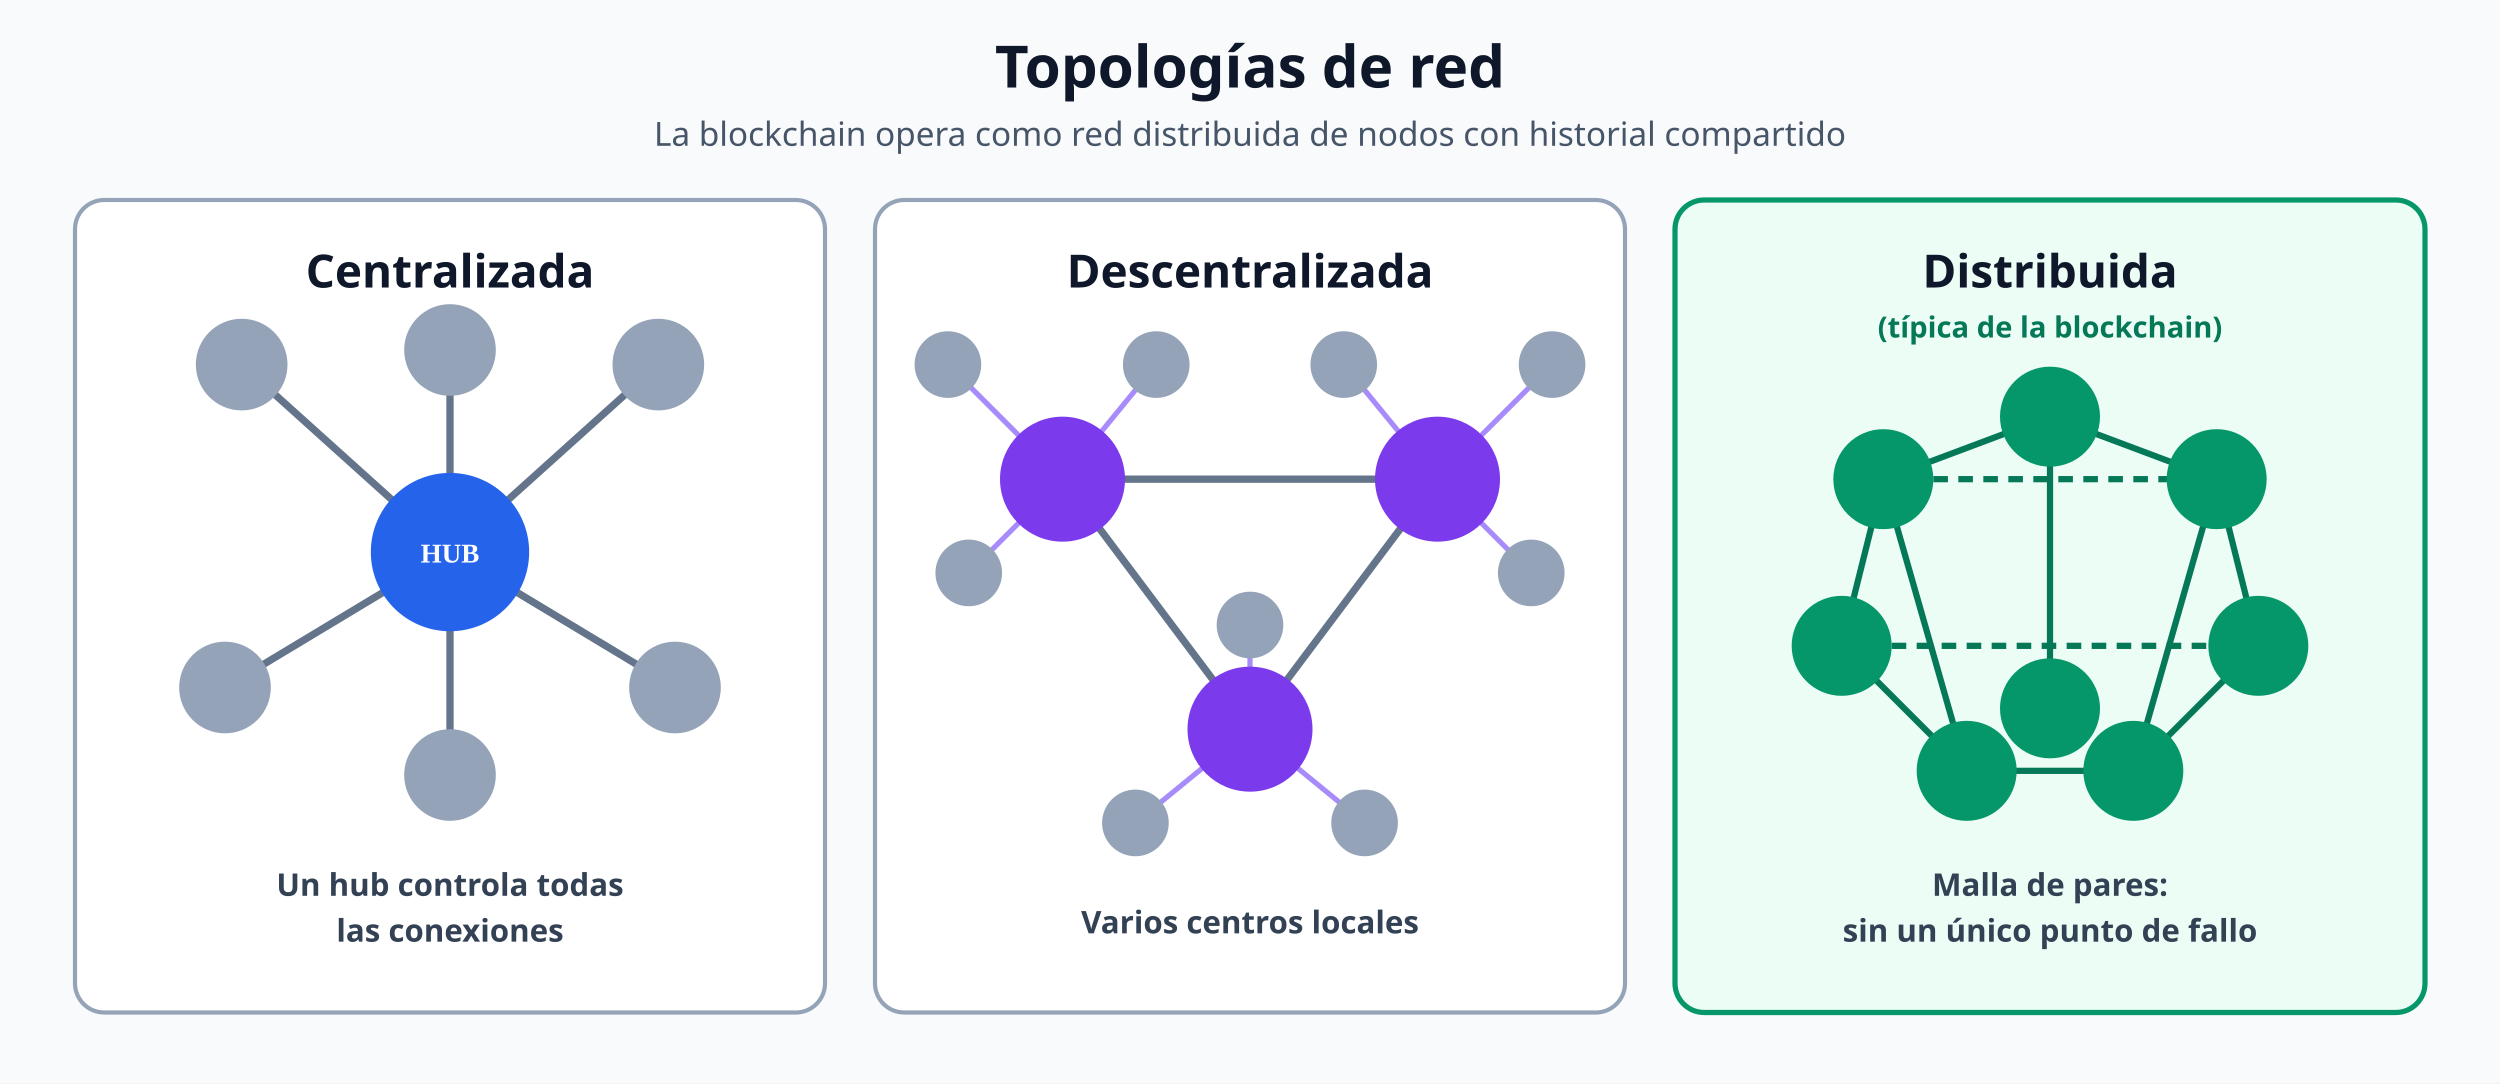
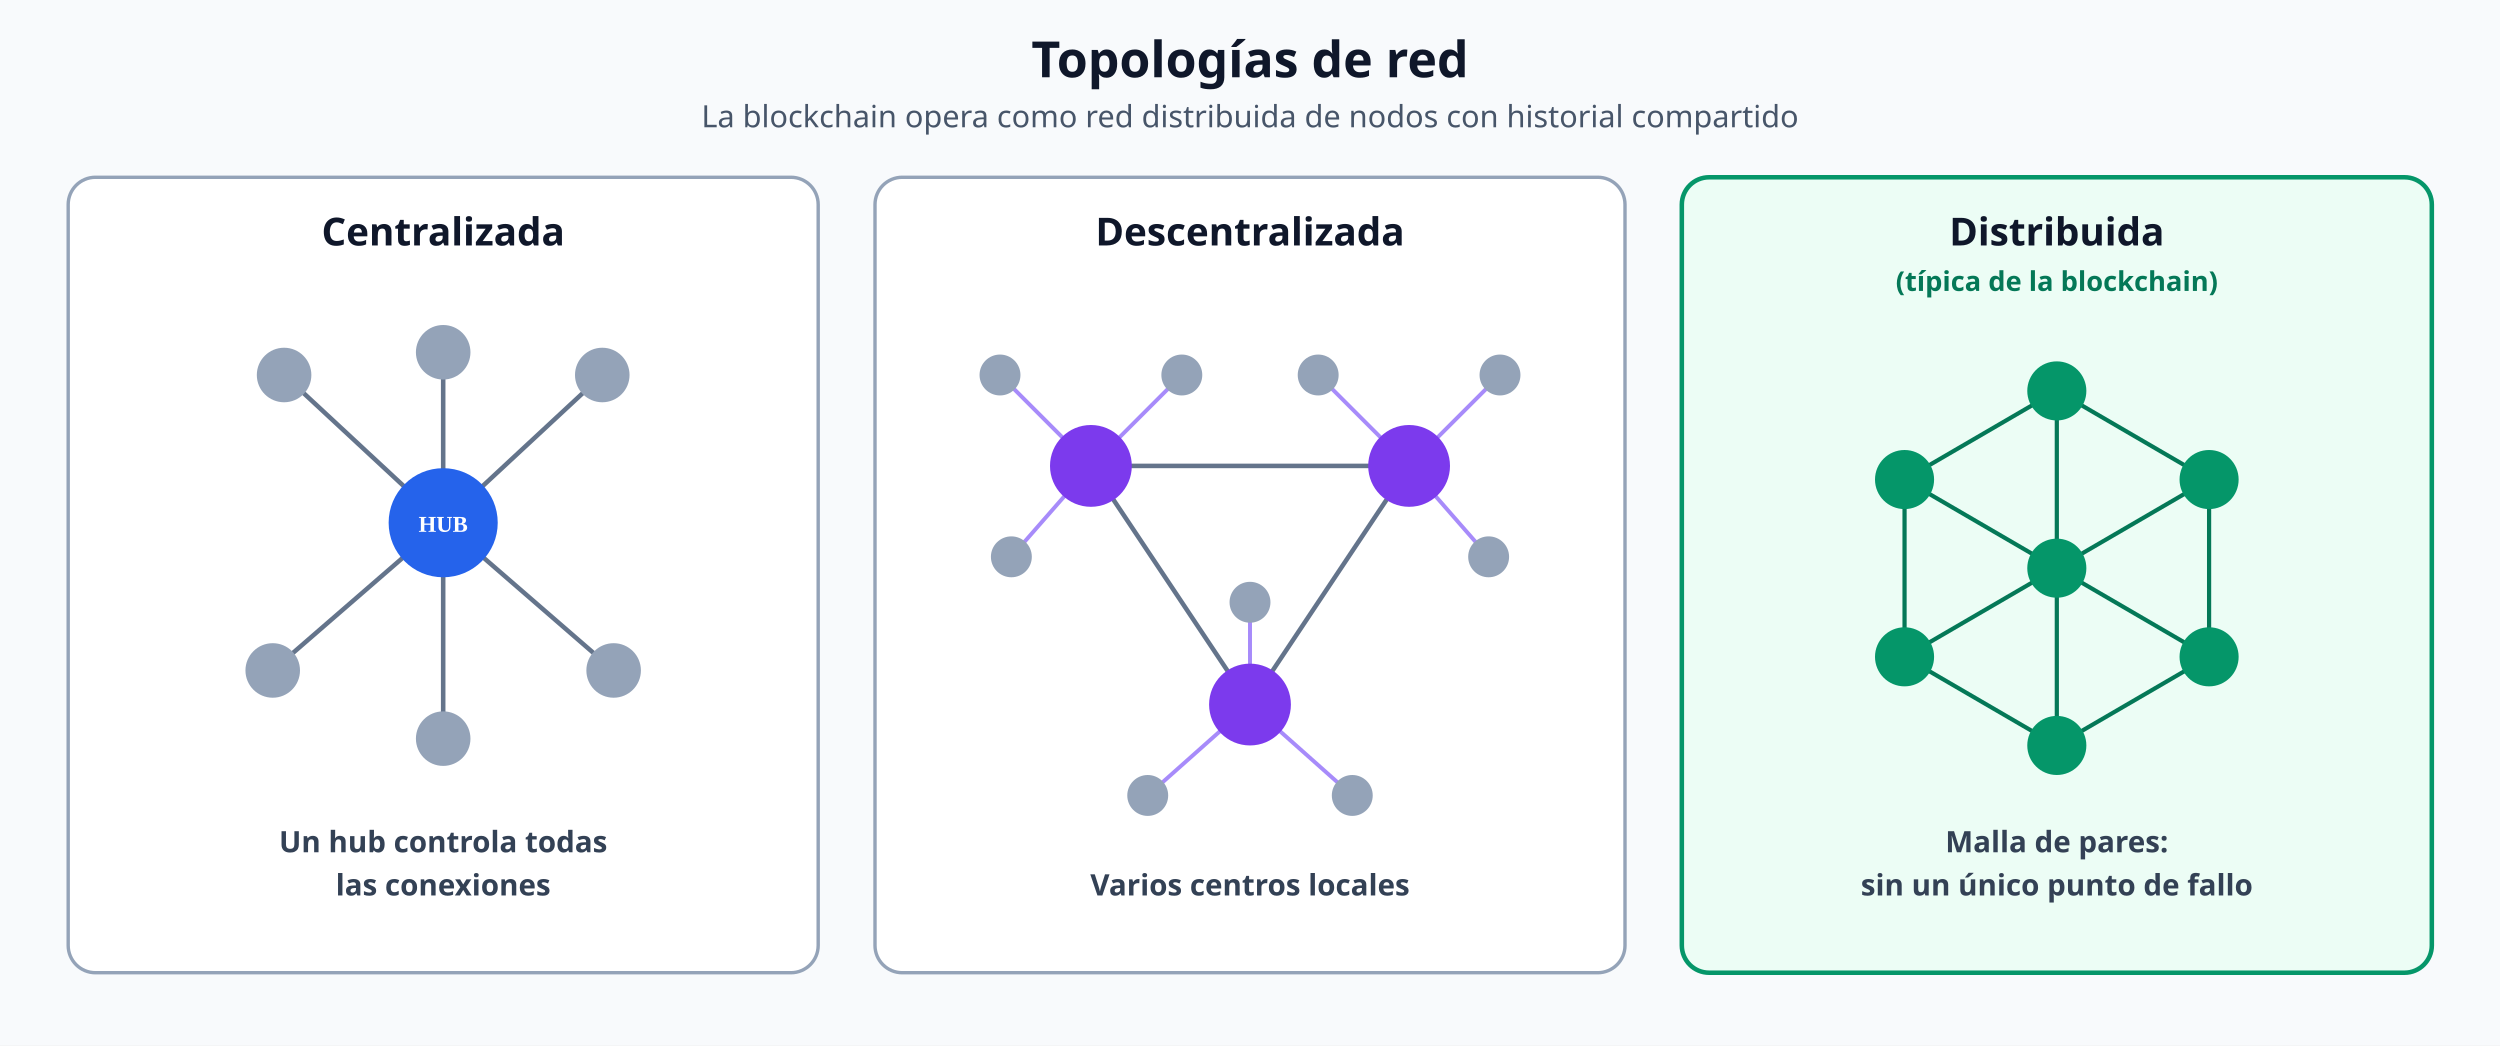
- <svg xmlns="http://www.w3.org/2000/svg" width="1200" height="520" viewBox="0 0 1200 520" role="img" aria-labelledby="title desc">
-   <rect width="1200" height="520" fill="#f8fafc" />
+ <svg xmlns="http://www.w3.org/2000/svg" width="1100" height="460" viewBox="0 0 1100 460" role="img" aria-labelledby="title desc">
+   <rect width="1100" height="460" fill="#f8fafc" />
  <defs>
    <style type="text/css">
      .t { font-family: "Segoe UI", system-ui, sans-serif; fill: #0f172a; }
-       .title { font-size: 28px; font-weight: 800; }
-       .sub { font-size: 16px; font-weight: 500; fill: #475569; }
-       .h { font-size: 22px; font-weight: 800; }
-       .tag { font-size: 14px; font-weight: 700; fill: #047857; }
-       .cap { font-size: 15px; font-weight: 600; fill: #334155; }
-       .hub-label { font-size: 13px; font-weight: 700; fill: #fff; }
+       .title { font-size: 22px; font-weight: 800; }
+       .sub { font-size: 13.5px; font-weight: 500; fill: #475569; }
+       .h { font-size: 17px; font-weight: 800; }
+       .tag { font-size: 12px; font-weight: 700; fill: #047857; }
+       .cap { font-size: 13px; font-weight: 600; fill: #334155; }
+       .hub-label { font-size: 10px; font-weight: 700; fill: #fff; }
    </style>
  </defs>
-   <text class="t title" x="600" y="42" text-anchor="middle">Topologías de red</text>
-   <text class="t sub" x="600" y="70" text-anchor="middle">La blockchain opera como red distribuida de nodos con historial compartido</text>
-   <rect x="36" y="96" width="360" height="390" rx="14" fill="#ffffff" stroke="#94a3b8" stroke-width="2" />
-   <text class="t h" x="216" y="138" text-anchor="middle">Centralizada</text>
-   <line x1="216" y1="265" x2="116" y2="175" stroke="#64748b" stroke-width="3.5" />
-   <line x1="216" y1="265" x2="216" y2="168" stroke="#64748b" stroke-width="3.5" />
-   <line x1="216" y1="265" x2="316" y2="175" stroke="#64748b" stroke-width="3.5" />
-   <line x1="216" y1="265" x2="108" y2="330" stroke="#64748b" stroke-width="3.5" />
-   <line x1="216" y1="265" x2="324" y2="330" stroke="#64748b" stroke-width="3.5" />
-   <line x1="216" y1="265" x2="216" y2="372" stroke="#64748b" stroke-width="3.5" />
-   <circle cx="116" cy="175" r="22" fill="#94a3b8" />
-   <circle cx="216" cy="168" r="22" fill="#94a3b8" />
-   <circle cx="316" cy="175" r="22" fill="#94a3b8" />
-   <circle cx="108" cy="330" r="22" fill="#94a3b8" />
-   <circle cx="324" cy="330" r="22" fill="#94a3b8" />
-   <circle cx="216" cy="372" r="22" fill="#94a3b8" />
-   <circle cx="216" cy="265" r="38" fill="#2563eb" />
-   <text class="hub-label" x="216" y="270" text-anchor="middle">HUB</text>
-   <text class="t cap" x="216" y="430" text-anchor="middle">Un hub controla todas</text>
-   <text class="t cap" x="216" y="452" text-anchor="middle">las conexiones</text>
-   <rect x="420" y="96" width="360" height="390" rx="14" fill="#ffffff" stroke="#94a3b8" stroke-width="2" />
-   <text class="t h" x="600" y="138" text-anchor="middle">Descentralizada</text>
-   <line x1="510" y1="230" x2="690" y2="230" stroke="#64748b" stroke-width="3.5" />
-   <line x1="510" y1="230" x2="600" y2="350" stroke="#64748b" stroke-width="3.5" />
-   <line x1="690" y1="230" x2="600" y2="350" stroke="#64748b" stroke-width="3.5" />
-   <line x1="510" y1="230" x2="455" y2="175" stroke="#a78bfa" stroke-width="2.5" />
-   <line x1="510" y1="230" x2="465" y2="275" stroke="#a78bfa" stroke-width="2.5" />
-   <line x1="510" y1="230" x2="555" y2="175" stroke="#a78bfa" stroke-width="2.5" />
-   <circle cx="455" cy="175" r="16" fill="#94a3b8" />
-   <circle cx="465" cy="275" r="16" fill="#94a3b8" />
-   <circle cx="555" cy="175" r="16" fill="#94a3b8" />
-   <circle cx="510" cy="230" r="30" fill="#7c3aed" />
-   <line x1="690" y1="230" x2="645" y2="175" stroke="#a78bfa" stroke-width="2.5" />
-   <line x1="690" y1="230" x2="745" y2="175" stroke="#a78bfa" stroke-width="2.5" />
-   <line x1="690" y1="230" x2="735" y2="275" stroke="#a78bfa" stroke-width="2.5" />
-   <circle cx="645" cy="175" r="16" fill="#94a3b8" />
-   <circle cx="745" cy="175" r="16" fill="#94a3b8" />
-   <circle cx="735" cy="275" r="16" fill="#94a3b8" />
-   <circle cx="690" cy="230" r="30" fill="#7c3aed" />
-   <line x1="600" y1="350" x2="545" y2="395" stroke="#a78bfa" stroke-width="2.5" />
-   <line x1="600" y1="350" x2="655" y2="395" stroke="#a78bfa" stroke-width="2.5" />
-   <line x1="600" y1="350" x2="600" y2="300" stroke="#a78bfa" stroke-width="2.5" />
-   <circle cx="545" cy="395" r="16" fill="#94a3b8" />
-   <circle cx="655" cy="395" r="16" fill="#94a3b8" />
-   <circle cx="600" cy="300" r="16" fill="#94a3b8" />
-   <circle cx="600" cy="350" r="30" fill="#7c3aed" />
-   <text class="t cap" x="600" y="448" text-anchor="middle">Varios centros locales</text>
-   <rect x="804" y="96" width="360" height="390" rx="14" fill="#ecfdf5" stroke="#059669" stroke-width="2.5" />
-   <text class="t h" x="984" y="138" text-anchor="middle">Distribuida</text>
-   <text class="t tag" x="984" y="162" text-anchor="middle">(típica de la blockchain)</text>
-   <g stroke="#047857" stroke-width="3" fill="none">
-     <line x1="904" y1="230" x2="984" y2="200" />
-     <line x1="984" y1="200" x2="1064" y2="230" />
-     <line x1="1064" y1="230" x2="1084" y2="310" />
-     <line x1="1084" y1="310" x2="1024" y2="370" />
-     <line x1="1024" y1="370" x2="944" y2="370" />
-     <line x1="944" y1="370" x2="884" y2="310" />
-     <line x1="884" y1="310" x2="904" y2="230" />
-     <line x1="904" y1="230" x2="944" y2="370" />
-     <line x1="1064" y1="230" x2="1024" y2="370" />
-     <line x1="904" y1="230" x2="1064" y2="230" stroke-dasharray="7 5" />
-     <line x1="884" y1="310" x2="1084" y2="310" stroke-dasharray="7 5" />
-     <line x1="984" y1="200" x2="984" y2="340" />
+   <text class="t title" x="550" y="34" text-anchor="middle">Topologías de red</text>
+   <text class="t sub" x="550" y="56" text-anchor="middle">La blockchain opera como red distribuida de nodos con historial compartido</text>
+   <rect x="30" y="78" width="330" height="350" rx="12" fill="#ffffff" stroke="#94a3b8" stroke-width="1.5" />
+   <text class="t h" x="195" y="108" text-anchor="middle">Centralizada</text>
+   <g stroke="#64748b" stroke-width="2" fill="none">
+     <line x1="195" y1="230" x2="125" y2="165" />
+     <line x1="195" y1="230" x2="195" y2="155" />
+     <line x1="195" y1="230" x2="265" y2="165" />
+     <line x1="195" y1="230" x2="120" y2="295" />
+     <line x1="195" y1="230" x2="270" y2="295" />
+     <line x1="195" y1="230" x2="195" y2="325" />
  </g>
-   <circle cx="904" cy="230" r="24" fill="#059669" />
-   <circle cx="984" cy="200" r="24" fill="#059669" />
-   <circle cx="1064" cy="230" r="24" fill="#059669" />
-   <circle cx="1084" cy="310" r="24" fill="#059669" />
-   <circle cx="1024" cy="370" r="24" fill="#059669" />
-   <circle cx="944" cy="370" r="24" fill="#059669" />
-   <circle cx="884" cy="310" r="24" fill="#059669" />
-   <circle cx="984" cy="340" r="24" fill="#059669" />
-   <text class="t cap" x="984" y="430" text-anchor="middle">Malla de pares:</text>
-   <text class="t cap" x="984" y="452" text-anchor="middle">sin un único punto de fallo</text>
+   <circle cx="125" cy="165" r="12" fill="#94a3b8" />
+   <circle cx="195" cy="155" r="12" fill="#94a3b8" />
+   <circle cx="265" cy="165" r="12" fill="#94a3b8" />
+   <circle cx="120" cy="295" r="12" fill="#94a3b8" />
+   <circle cx="270" cy="295" r="12" fill="#94a3b8" />
+   <circle cx="195" cy="325" r="12" fill="#94a3b8" />
+   <circle cx="195" cy="230" r="24" fill="#2563eb" />
+   <text class="hub-label" x="195" y="234" text-anchor="middle">HUB</text>
+   <text class="t cap" x="195" y="375" text-anchor="middle">Un hub controla todas</text>
+   <text class="t cap" x="195" y="394" text-anchor="middle">las conexiones</text>
+   <rect x="385" y="78" width="330" height="350" rx="12" fill="#ffffff" stroke="#94a3b8" stroke-width="1.5" />
+   <text class="t h" x="550" y="108" text-anchor="middle">Descentralizada</text>
+   <g stroke="#64748b" stroke-width="2" fill="none">
+     <line x1="480" y1="205" x2="620" y2="205" />
+     <line x1="480" y1="205" x2="550" y2="310" />
+     <line x1="620" y1="205" x2="550" y2="310" />
+   </g>
+   <g stroke="#a78bfa" stroke-width="1.75" fill="none">
+     <line x1="480" y1="205" x2="440" y2="165" />
+     <line x1="480" y1="205" x2="445" y2="245" />
+     <line x1="480" y1="205" x2="520" y2="165" />
+     <line x1="620" y1="205" x2="580" y2="165" />
+     <line x1="620" y1="205" x2="660" y2="165" />
+     <line x1="620" y1="205" x2="655" y2="245" />
+     <line x1="550" y1="310" x2="505" y2="350" />
+     <line x1="550" y1="310" x2="595" y2="350" />
+     <line x1="550" y1="310" x2="550" y2="265" />
+   </g>
+   <circle cx="440" cy="165" r="9" fill="#94a3b8" />
+   <circle cx="445" cy="245" r="9" fill="#94a3b8" />
+   <circle cx="520" cy="165" r="9" fill="#94a3b8" />
+   <circle cx="580" cy="165" r="9" fill="#94a3b8" />
+   <circle cx="660" cy="165" r="9" fill="#94a3b8" />
+   <circle cx="655" cy="245" r="9" fill="#94a3b8" />
+   <circle cx="505" cy="350" r="9" fill="#94a3b8" />
+   <circle cx="595" cy="350" r="9" fill="#94a3b8" />
+   <circle cx="550" cy="265" r="9" fill="#94a3b8" />
+   <circle cx="480" cy="205" r="18" fill="#7c3aed" />
+   <circle cx="620" cy="205" r="18" fill="#7c3aed" />
+   <circle cx="550" cy="310" r="18" fill="#7c3aed" />
+   <text class="t cap" x="550" y="394" text-anchor="middle">Varios centros locales</text>
+   <rect x="740" y="78" width="330" height="350" rx="12" fill="#ecfdf5" stroke="#059669" stroke-width="2" />
+   <text class="t h" x="905" y="108" text-anchor="middle">Distribuida</text>
+   <text class="t tag" x="905" y="128" text-anchor="middle">(típica de la blockchain)</text>
+   <g stroke="#047857" stroke-width="1.85" fill="none">
+     <line x1="905" y1="172" x2="972" y2="211" />
+     <line x1="972" y1="211" x2="972" y2="289" />
+     <line x1="972" y1="289" x2="905" y2="328" />
+     <line x1="905" y1="328" x2="838" y2="289" />
+     <line x1="838" y1="289" x2="838" y2="211" />
+     <line x1="838" y1="211" x2="905" y2="172" />
+     <line x1="905" y1="172" x2="905" y2="250" />
+     <line x1="972" y1="211" x2="905" y2="250" />
+     <line x1="972" y1="289" x2="905" y2="250" />
+     <line x1="905" y1="328" x2="905" y2="250" />
+     <line x1="838" y1="289" x2="905" y2="250" />
+     <line x1="838" y1="211" x2="905" y2="250" />
+   </g>
+   <circle cx="905" cy="172" r="13" fill="#059669" />
+   <circle cx="972" cy="211" r="13" fill="#059669" />
+   <circle cx="972" cy="289" r="13" fill="#059669" />
+   <circle cx="905" cy="328" r="13" fill="#059669" />
+   <circle cx="838" cy="289" r="13" fill="#059669" />
+   <circle cx="838" cy="211" r="13" fill="#059669" />
+   <circle cx="905" cy="250" r="13" fill="#059669" />
+   <text class="t cap" x="905" y="375" text-anchor="middle">Malla de pares:</text>
+   <text class="t cap" x="905" y="394" text-anchor="middle">sin un único punto de fallo</text>
</svg>
